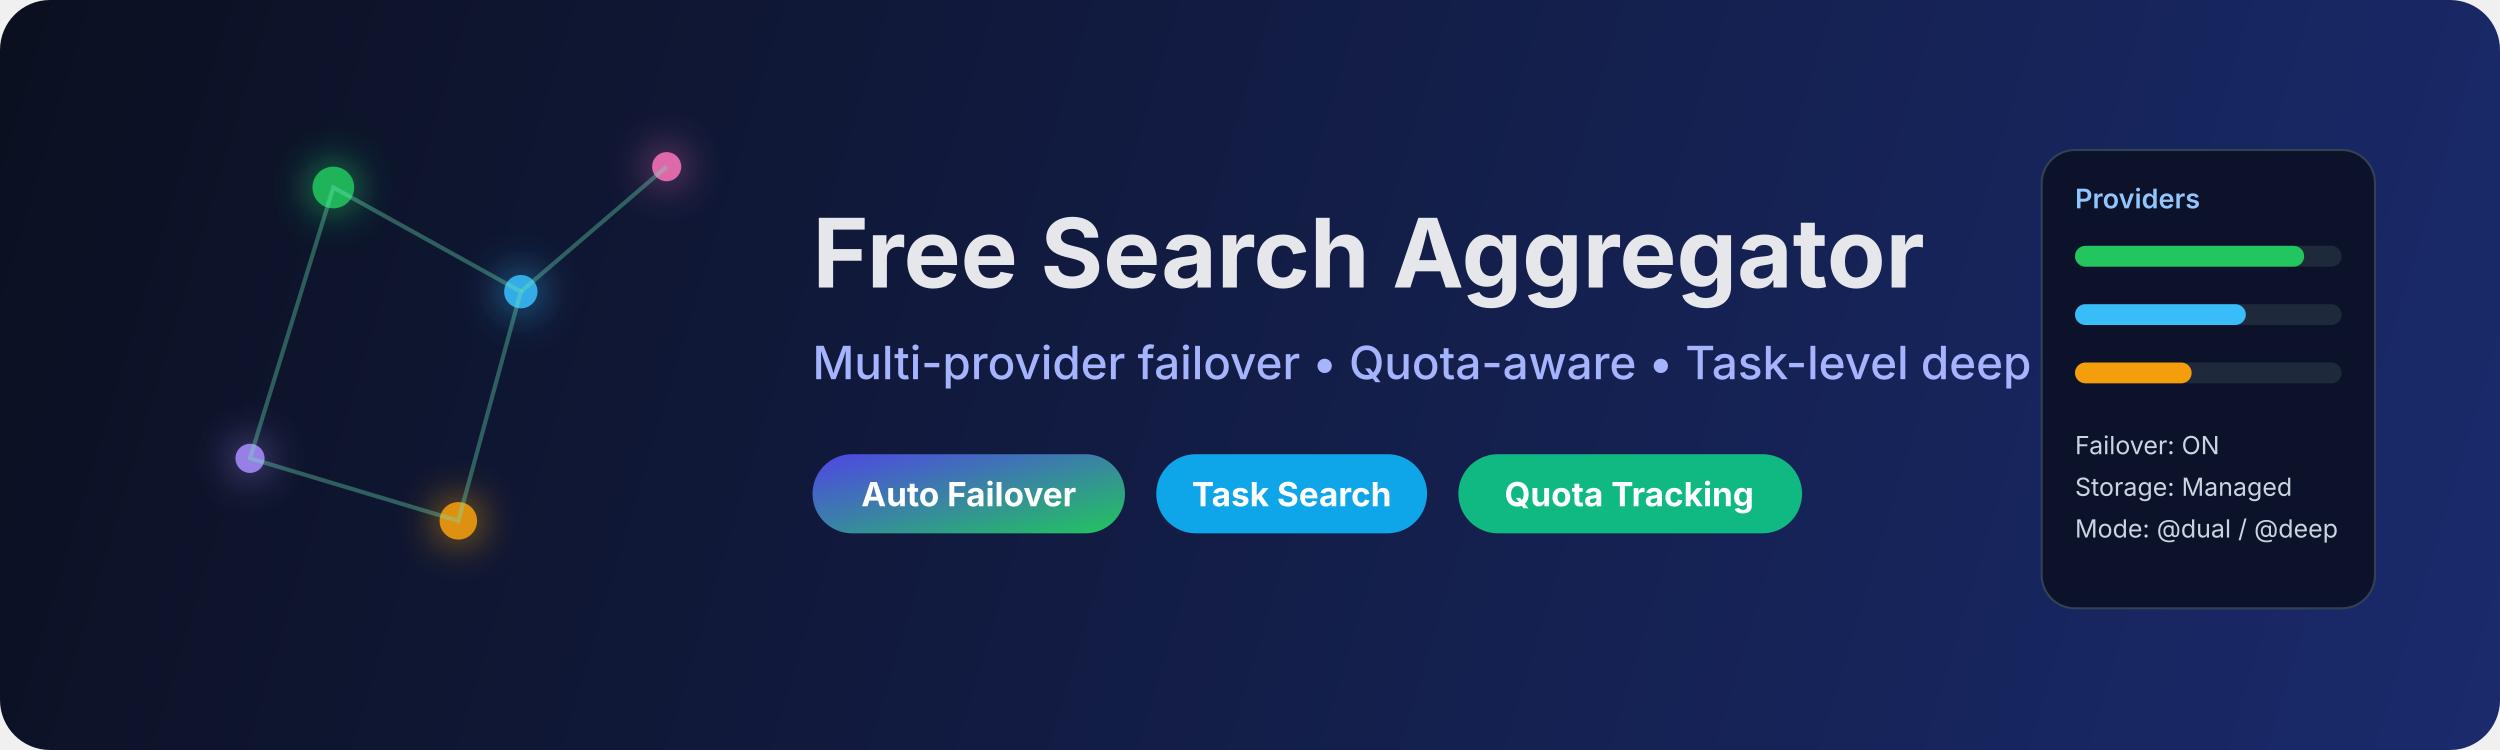
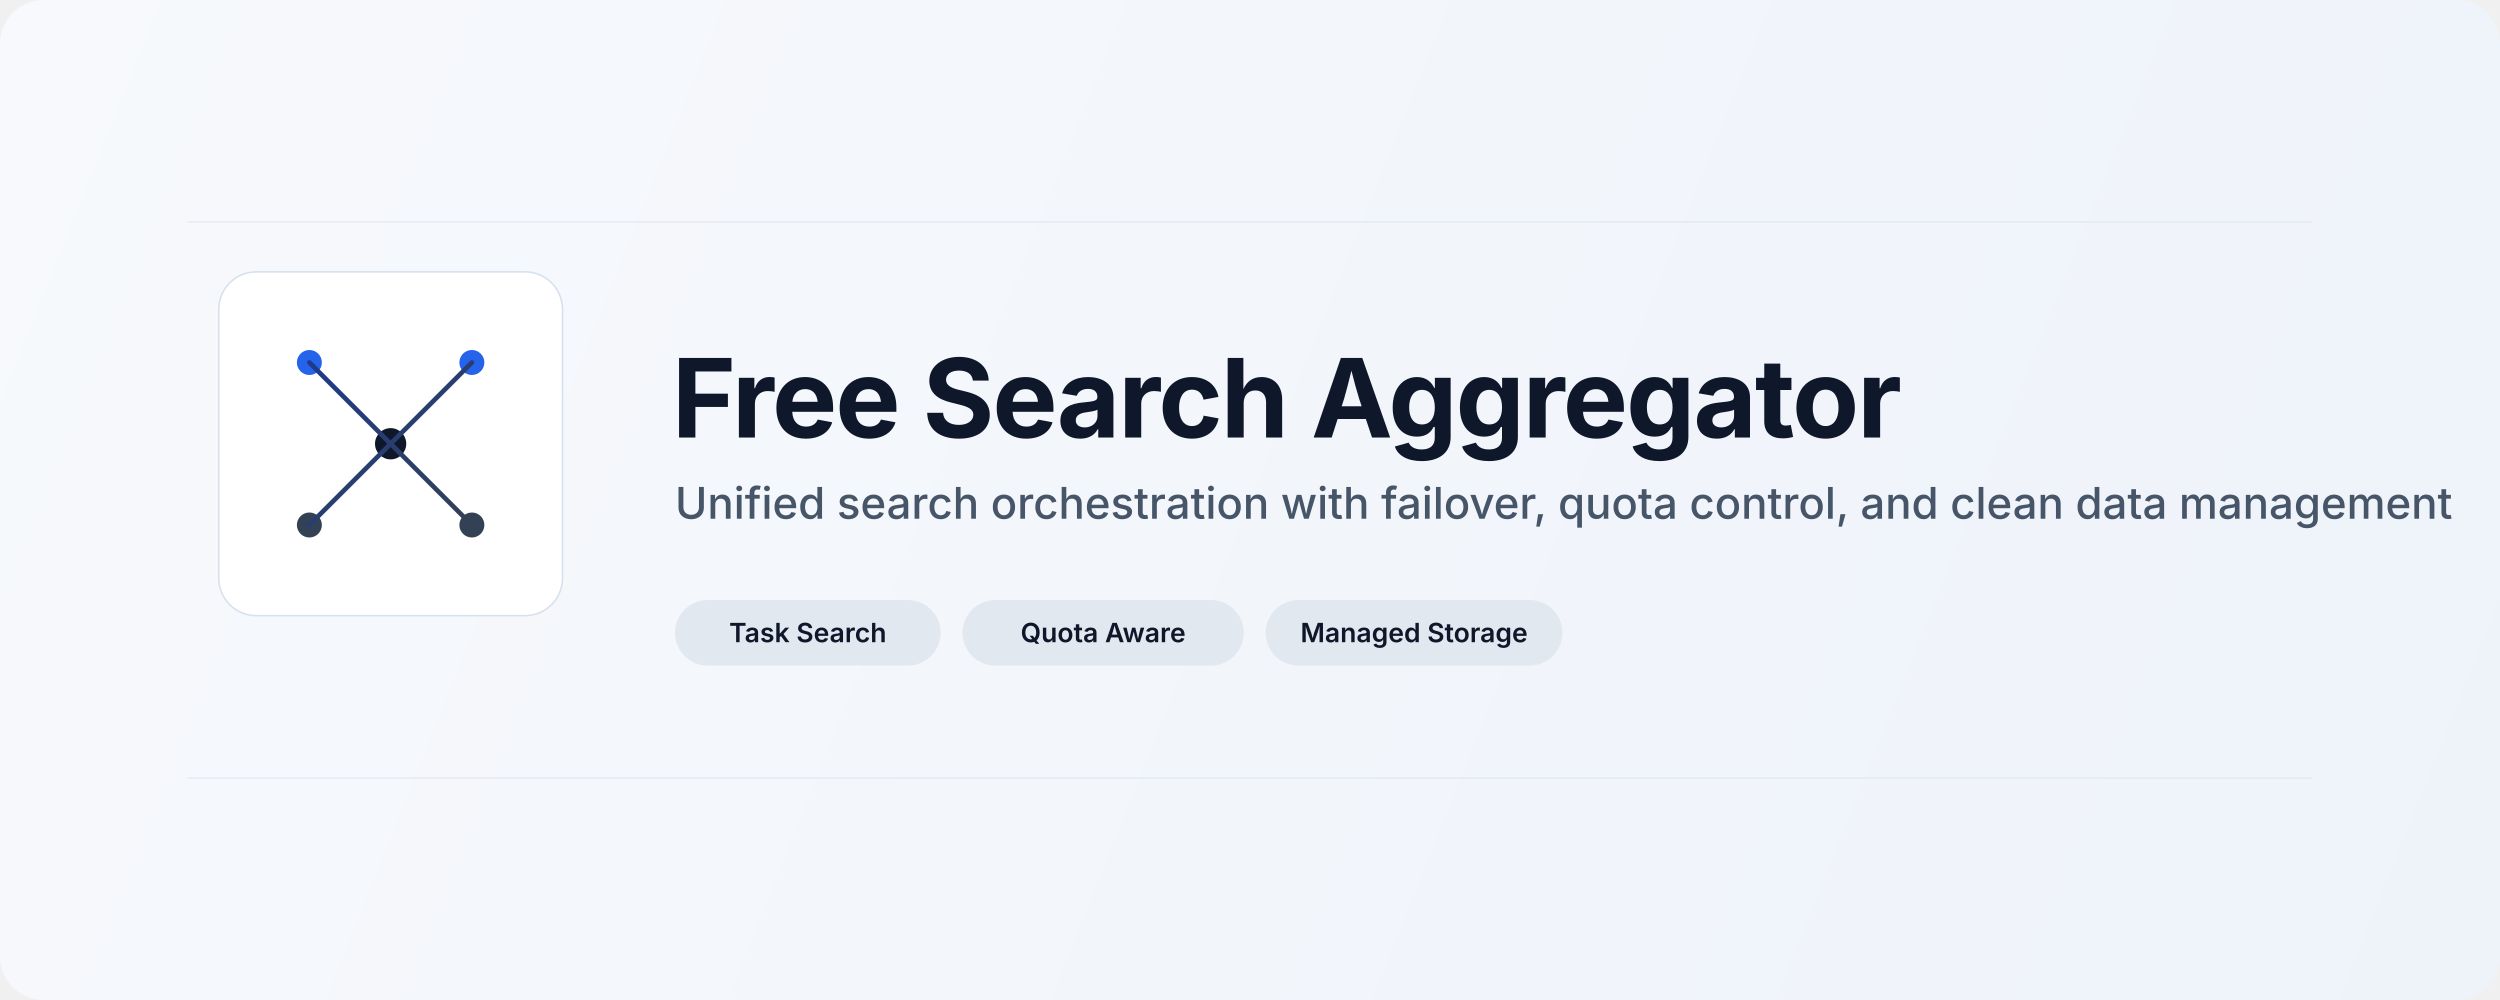
- <svg xmlns="http://www.w3.org/2000/svg" width="1200" height="360" viewBox="0 0 1200 360" fill="none">
+ <svg xmlns="http://www.w3.org/2000/svg" width="1600" height="640" viewBox="0 0 1600 640" fill="none">
  <defs>
-     <linearGradient id="bg" x1="0" y1="0" x2="1200" y2="360" gradientUnits="userSpaceOnUse">
-       <stop stop-color="#0B1020" />
-       <stop offset="1" stop-color="#1A2A6C" />
+     <linearGradient id="bg" x1="0" y1="0" x2="1600" y2="640" gradientUnits="userSpaceOnUse">
+       <stop offset="0" stop-color="#F7F9FC" />
+       <stop offset="1" stop-color="#EEF3FA" />
    </linearGradient>
-     <linearGradient id="chip" x1="0" y1="0" x2="1" y2="1">
-       <stop stop-color="#4F46E5" />
-       <stop offset="1" stop-color="#22C55E" />
+     <linearGradient id="ink" x1="0" y1="0" x2="1" y2="1">
+       <stop stop-color="#1E3A8A" />
+       <stop offset="1" stop-color="#334155" />
    </linearGradient>
-     <filter id="glow" x="-20%" y="-20%" width="140%" height="140%">
-       <feGaussianBlur stdDeviation="10" result="blur" />
-       <feMerge>
-         <feMergeNode in="blur" />
-         <feMergeNode in="SourceGraphic" />
-       </feMerge>
-     </filter>
  </defs>
-   <rect width="1200" height="360" rx="24" fill="url(#bg)" />
-   <g opacity="0.9" filter="url(#glow)">
-     <circle cx="160" cy="90" r="10" fill="#22C55E" />
-     <circle cx="250" cy="140" r="8" fill="#38BDF8" />
-     <circle cx="220" cy="250" r="9" fill="#F59E0B" />
-     <circle cx="120" cy="220" r="7" fill="#A78BFA" />
-     <circle cx="320" cy="80" r="7" fill="#F472B6" />
+   <rect width="1600" height="640" rx="28" fill="url(#bg)" />
+   <g opacity="0.35" stroke="#CBD5E1" stroke-width="1">
+     <path d="M120 142H1480" />
+     <path d="M120 498H1480" />
  </g>
-   <g stroke="#6EE7B7" stroke-opacity="0.35" stroke-width="2">
-     <path d="M160 90L250 140L220 250L120 220L160 90Z" />
-     <path d="M250 140L320 80" />
+   <g transform="translate(140,174)">
+     <rect width="220" height="220" rx="24" fill="#FFFFFF" stroke="#D6E0EE" />
+     <circle cx="110" cy="110" r="10" fill="#0F172A" />
+     <circle cx="58" cy="58" r="8" fill="#2563EB" />
+     <circle cx="162" cy="58" r="8" fill="#2563EB" />
+     <circle cx="58" cy="162" r="8" fill="#334155" />
+     <circle cx="162" cy="162" r="8" fill="#334155" />
+     <path d="M110 110L58 58M110 110L162 58M110 110L58 162M110 110L162 162" stroke="url(#ink)" stroke-width="3" stroke-linecap="round" />
  </g>
-   <text x="390" y="138" fill="#E5E7EB" font-family="Inter,Segoe UI,Arial,sans-serif" font-size="46" font-weight="700">
+   <text x="430" y="280" fill="#0F172A" font-family="Inter,Segoe UI,Arial,sans-serif" font-size="70" font-weight="700" letter-spacing="-1.2">
    Free Search Aggregator
  </text>
-   <text x="390" y="182" fill="#A5B4FC" font-family="Inter,Segoe UI,Arial,sans-serif" font-size="22" font-weight="500">
-     Multi-provider failover • Quota-aware • Task-level deep search
+   <text x="432" y="332" fill="#475569" font-family="Inter,Segoe UI,Arial,sans-serif" font-size="28" font-weight="500">
+     Unified search orchestration with failover, quota control, and clean data management
  </text>
-   <g>
-     <rect x="390" y="218" width="150" height="38" rx="19" fill="url(#chip)" />
-     <text x="465" y="243" text-anchor="middle" fill="white" font-family="Inter,Segoe UI,Arial,sans-serif" font-size="16" font-weight="700">Auto Failover</text>
-     <rect x="555" y="218" width="130" height="38" rx="19" fill="#0EA5E9" />
-     <text x="620" y="243" text-anchor="middle" fill="white" font-family="Inter,Segoe UI,Arial,sans-serif" font-size="16" font-weight="700">Task Search</text>
-     <rect x="700" y="218" width="165" height="38" rx="19" fill="#10B981" />
-     <text x="782" y="243" text-anchor="middle" fill="white" font-family="Inter,Segoe UI,Arial,sans-serif" font-size="16" font-weight="700">Quota Tracking</text>
-   </g>
-   <g transform="translate(980,72)">
-     <rect width="160" height="220" rx="16" fill="#0B122A" stroke="#334155" />
-     <text x="16" y="28" fill="#93C5FD" font-family="Inter,Segoe UI,Arial,sans-serif" font-size="13" font-weight="600">Providers</text>
-     <rect x="16" y="46" width="128" height="10" rx="5" fill="#1E293B" />
-     <rect x="16" y="46" width="110" height="10" rx="5" fill="#22C55E" />
-     <rect x="16" y="74" width="128" height="10" rx="5" fill="#1E293B" />
-     <rect x="16" y="74" width="82" height="10" rx="5" fill="#38BDF8" />
-     <rect x="16" y="102" width="128" height="10" rx="5" fill="#1E293B" />
-     <rect x="16" y="102" width="56" height="10" rx="5" fill="#F59E0B" />
-     <text x="16" y="146" fill="#CBD5E1" font-family="Inter,Segoe UI,Arial,sans-serif" font-size="12">Failover: ON</text>
-     <text x="16" y="166" fill="#CBD5E1" font-family="Inter,Segoe UI,Arial,sans-serif" font-size="12">Storage: Managed</text>
-     <text x="16" y="186" fill="#CBD5E1" font-family="Inter,Segoe UI,Arial,sans-serif" font-size="12">Mode: @dual / @deep</text>
+   <g transform="translate(432,384)">
+     <rect x="0" y="0" width="170" height="42" rx="21" fill="#E2E8F0" />
+     <text x="85" y="27" text-anchor="middle" fill="#0F172A" font-family="Inter,Segoe UI,Arial,sans-serif" font-size="17" font-weight="600">Task Search</text>
+     <rect x="184" y="0" width="180" height="42" rx="21" fill="#E2E8F0" />
+     <text x="274" y="27" text-anchor="middle" fill="#0F172A" font-family="Inter,Segoe UI,Arial,sans-serif" font-size="17" font-weight="600">Quota Aware</text>
+     <rect x="378" y="0" width="190" height="42" rx="21" fill="#E2E8F0" />
+     <text x="473" y="27" text-anchor="middle" fill="#0F172A" font-family="Inter,Segoe UI,Arial,sans-serif" font-size="17" font-weight="600">Managed Storage</text>
  </g>
</svg>
